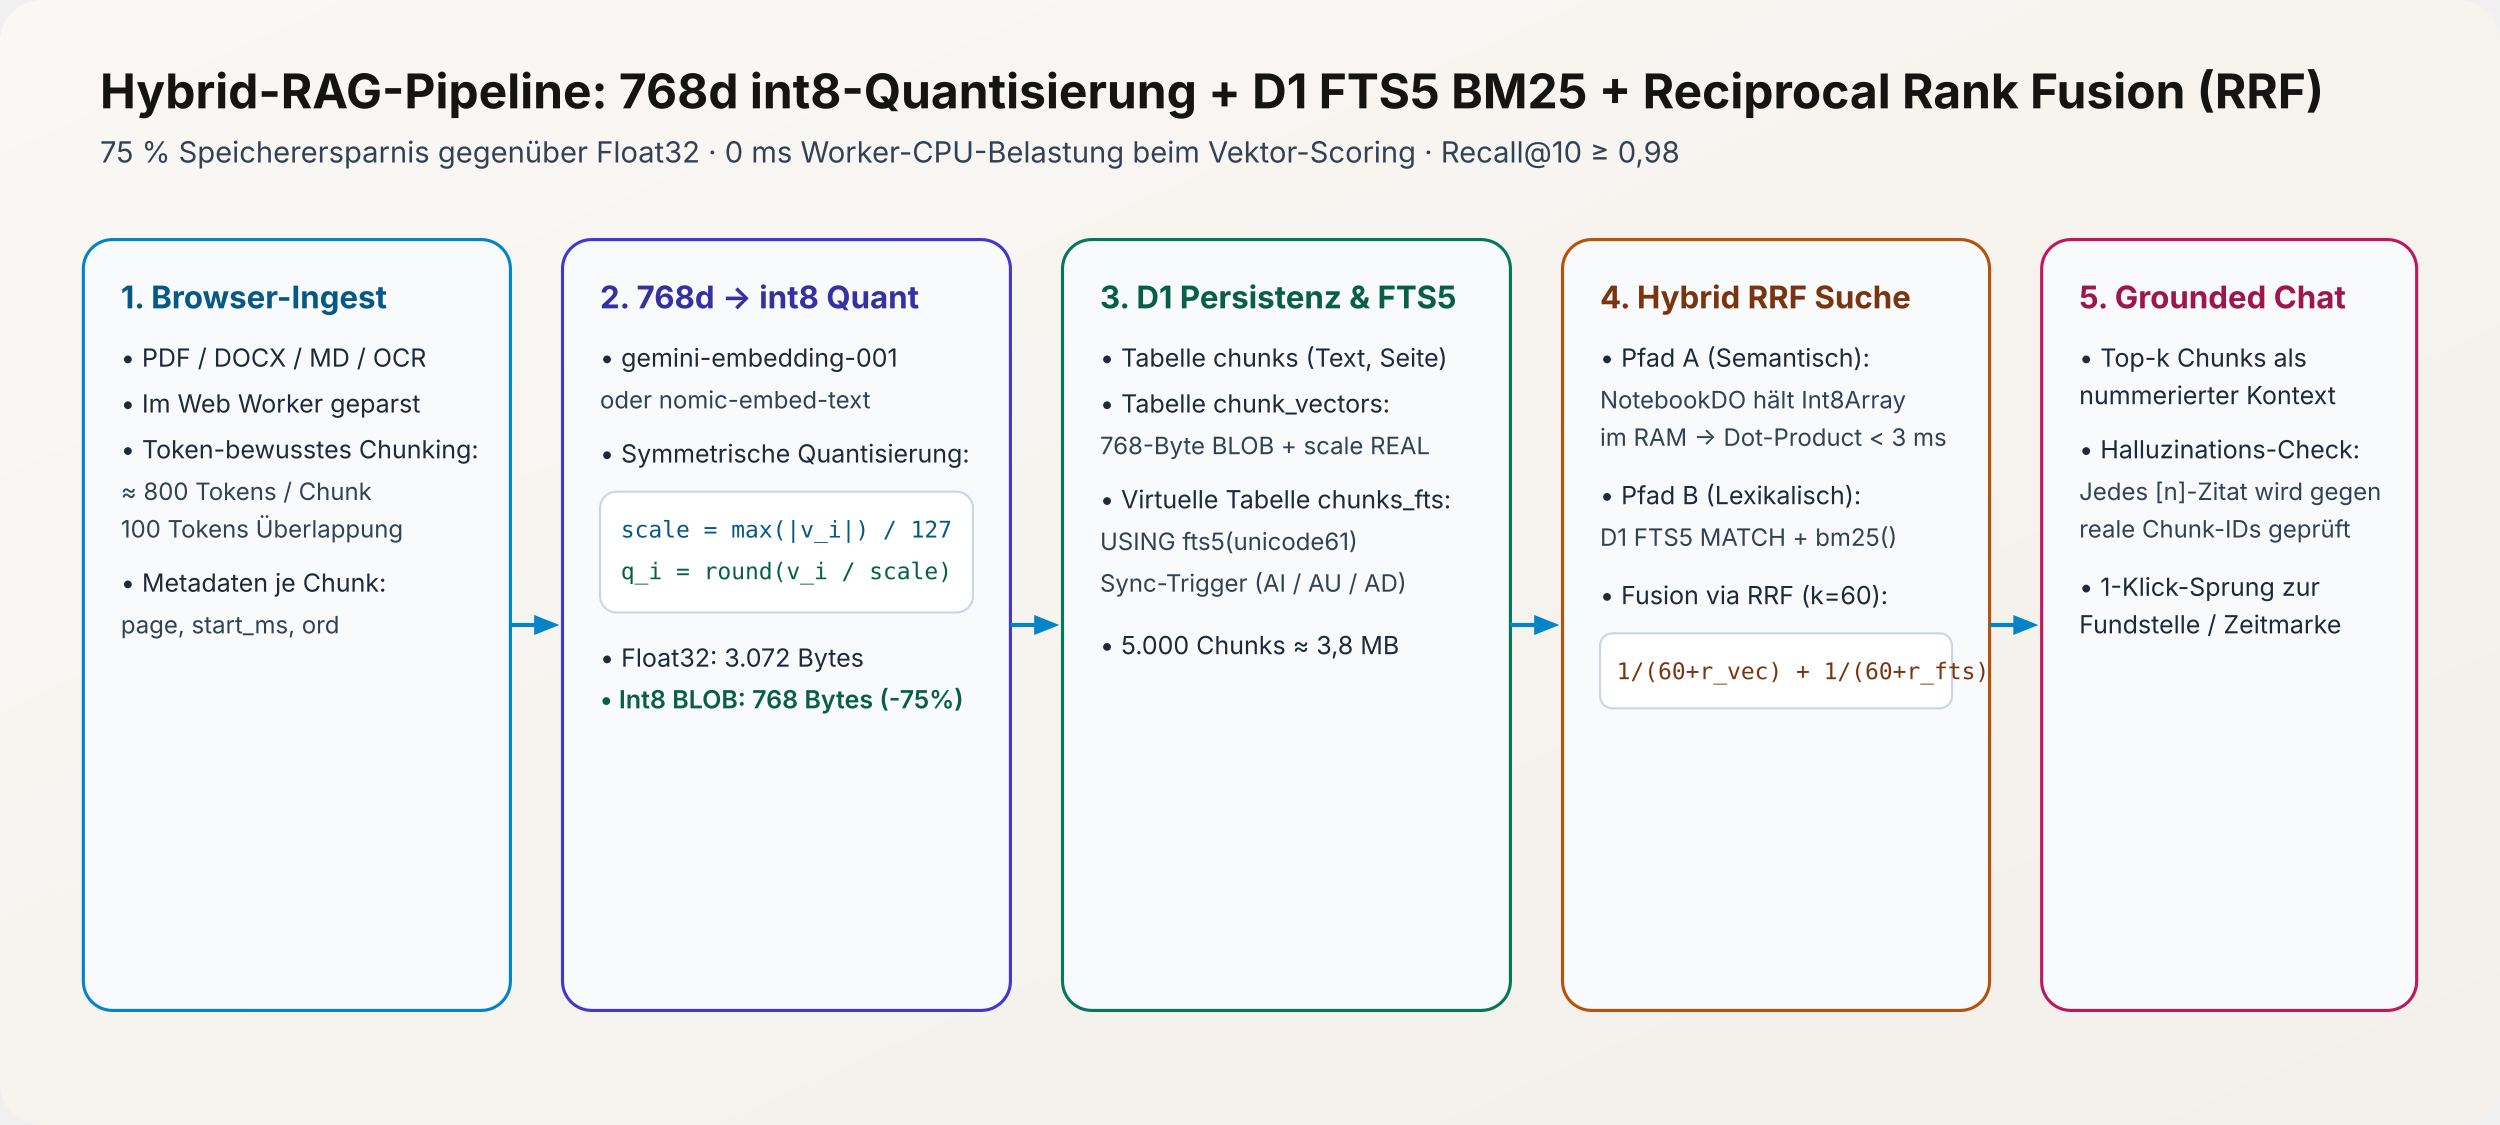
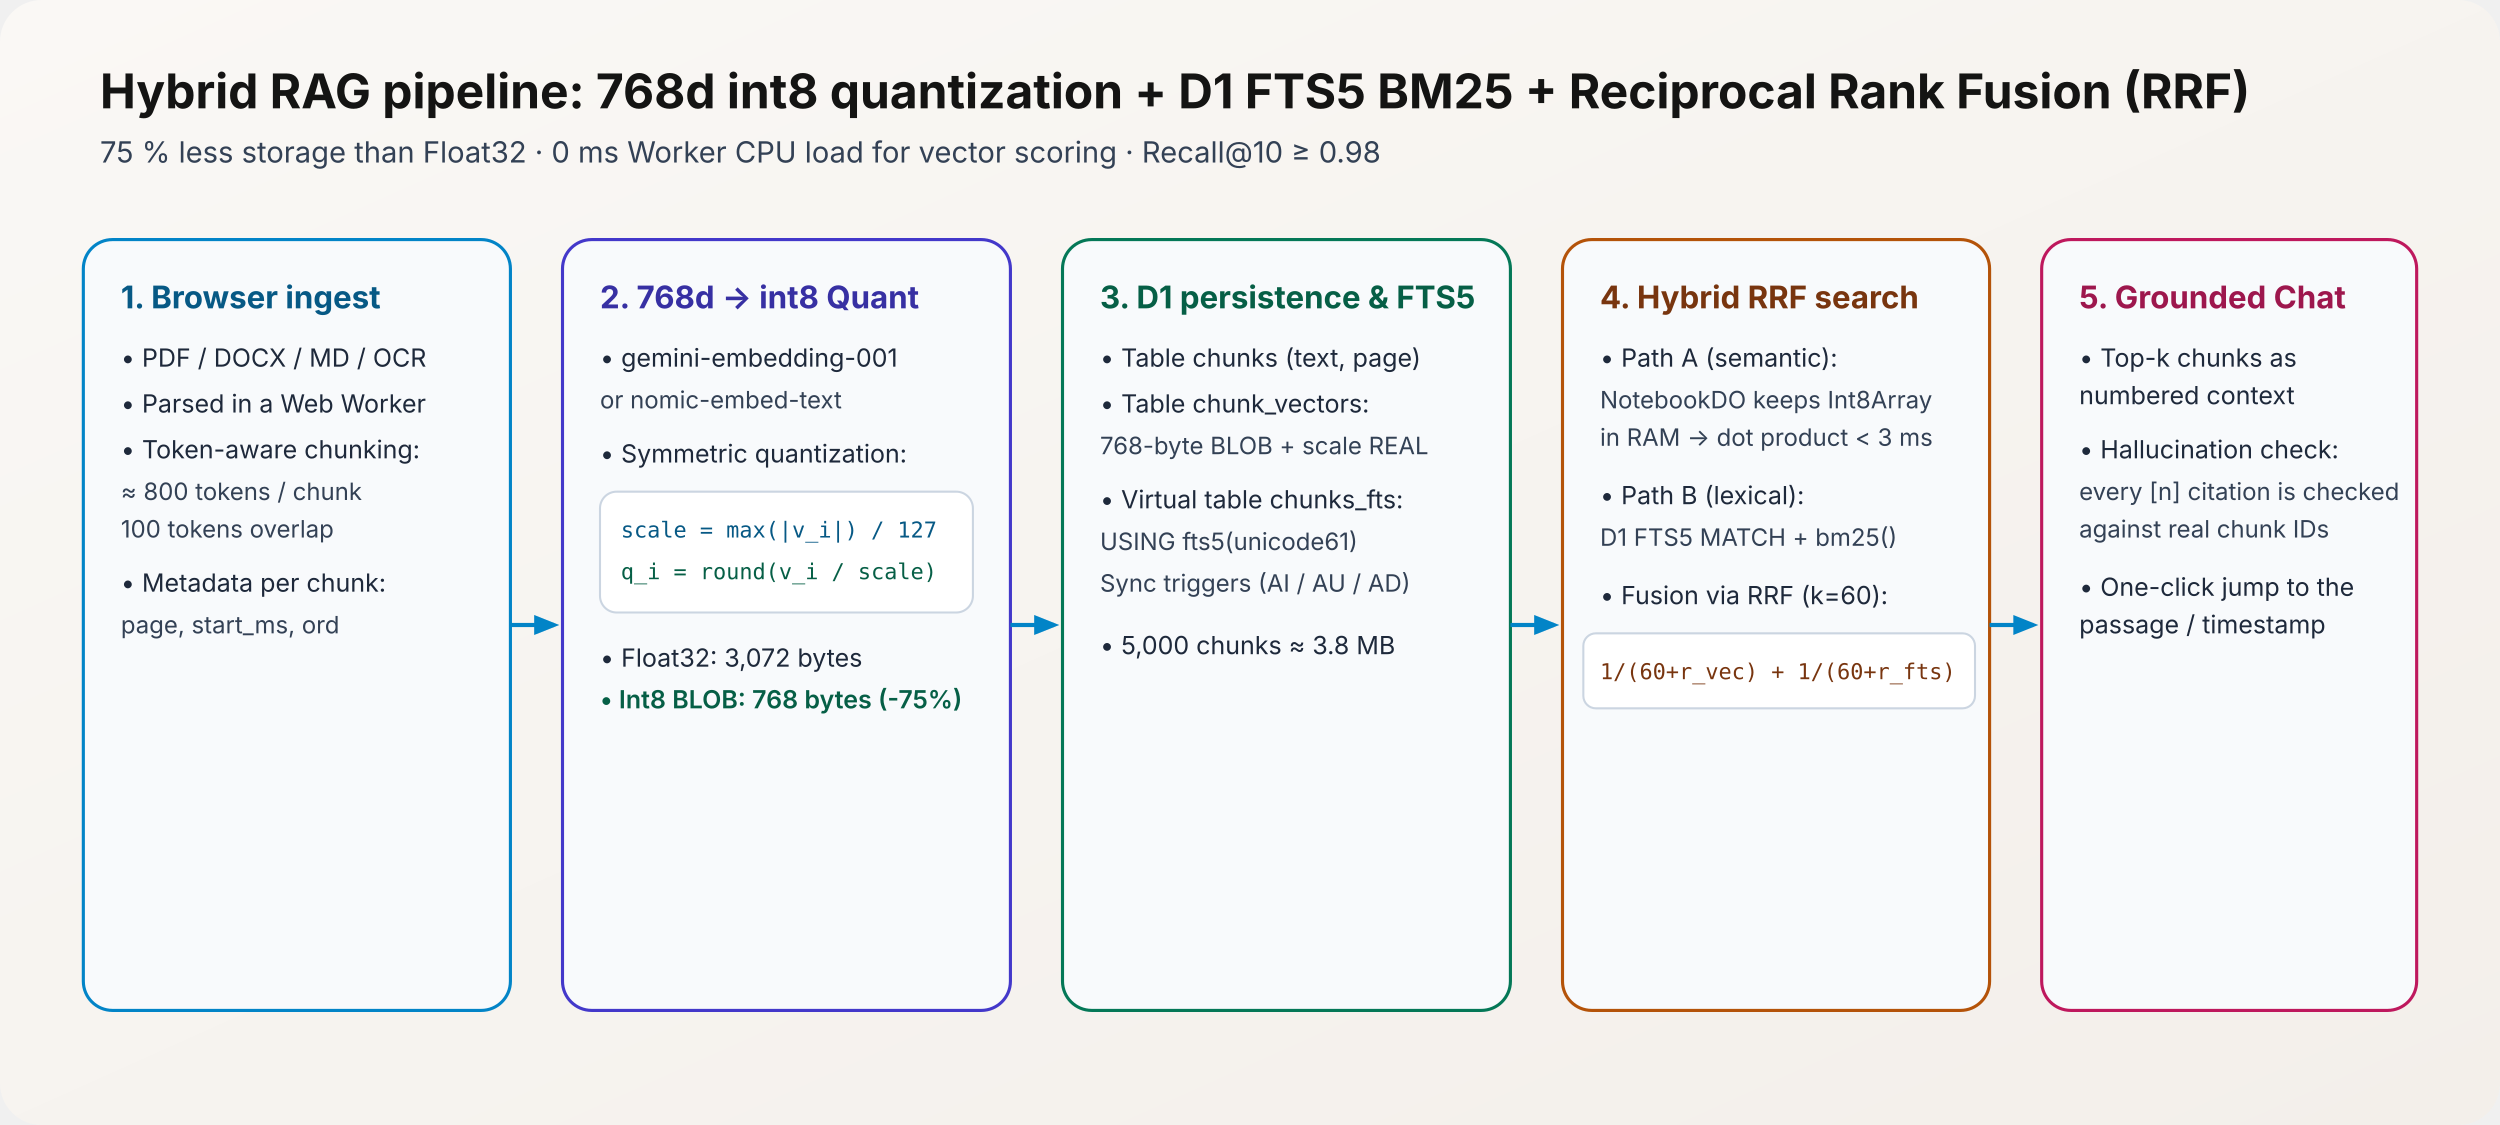
<svg xmlns="http://www.w3.org/2000/svg" viewBox="0 0 1200 540" width="1200" height="540" role="img" aria-labelledby="rag-title rag-desc">
  <style>
    :root {
      color-scheme: light dark;
      --bg-primary: #FAF8F5;
      --bg-card: #FFFFFF;
      --text-primary: #141413;
      --text-secondary: #3D3935;
      --border-subtle: #334155;
    }
    @media (prefers-color-scheme: dark) {
      :root {
        --bg-primary: #FAF8F5;
        --bg-card: #F8FAFC;
        --text-primary: #141413;
        --text-secondary: #475569;
        --border-subtle: #CBD5E1;
      }
    }
  </style>
  <defs>
    <linearGradient id="ragBg" x1="0%" y1="0%" x2="100%" y2="100%">
      <stop offset="0%" stop-color="#FAF8F5" />
      <stop offset="100%" stop-color="#F3EFEA" />
    </linearGradient>
    <marker id="ragArrow" viewBox="0 0 10 10" refX="8" refY="5" markerWidth="6" markerHeight="6" orient="auto">
      <path d="M 0 1 L 10 5 L 0 9 z" fill="#0284C7" />
    </marker>
  </defs>
  <rect width="1200" height="540" rx="20" fill="url(#ragBg)" />
-   <text x="48" y="52" fill="#141413" font-family="Inter, 'Segoe UI', system-ui, -apple-system, Roboto, Helvetica, Arial, sans-serif" font-size="23" font-weight="700">Hybrid-RAG-Pipeline: 768d int8-Quantisierung + D1 FTS5 BM25 + Reciprocal Rank Fusion (RRF)</text>
-   <text x="48" y="78" fill="#334155" font-family="Inter, 'Segoe UI', system-ui, -apple-system, Roboto, Helvetica, Arial, sans-serif" font-size="14">75 % Speicherersparnis gegenüber Float32 · 0 ms Worker-CPU-Belastung beim Vektor-Scoring · Recall@10 ≥ 0,98</text>
+   <switch>
+     <text systemLanguage="de" x="48" y="52" fill="#141413" font-family="Inter, 'Segoe UI', system-ui, -apple-system, Roboto, Helvetica, Arial, sans-serif" font-size="23" font-weight="700">Hybrid-RAG-Pipeline: 768d int8-Quantisierung + D1 FTS5 BM25 + Reciprocal Rank Fusion (RRF)</text>
+     <text x="48" y="52" fill="#141413" font-family="Inter, 'Segoe UI', system-ui, -apple-system, Roboto, Helvetica, Arial, sans-serif" font-size="23" font-weight="700">Hybrid RAG pipeline: 768d int8 quantization + D1 FTS5 BM25 + Reciprocal Rank Fusion (RRF)</text>
+   </switch>
+   <switch>
+     <text systemLanguage="de" x="48" y="78" fill="#334155" font-family="Inter, 'Segoe UI', system-ui, -apple-system, Roboto, Helvetica, Arial, sans-serif" font-size="14">75 % Speicherersparnis gegenüber Float32 · 0 ms Worker-CPU-Belastung beim Vektor-Scoring · Recall@10 ≥ 0,98</text>
+     <text x="48" y="78" fill="#334155" font-family="Inter, 'Segoe UI', system-ui, -apple-system, Roboto, Helvetica, Arial, sans-serif" font-size="14">75 % less storage than Float32 · 0 ms Worker CPU load for vector scoring · Recall@10 ≥ 0.98</text>
+   </switch>
  <rect x="40" y="115" width="205" height="370" rx="14" fill="#F8FAFC" stroke="#0284C7" stroke-width="1.5" />
-   <text x="58" y="148" fill="#075985" font-family="Inter, 'Segoe UI', system-ui, -apple-system, Roboto, Helvetica, Arial, sans-serif" font-size="15" font-weight="700">1. Browser-Ingest</text>
+   <switch>
+     <text systemLanguage="de" x="58" y="148" fill="#075985" font-family="Inter, 'Segoe UI', system-ui, -apple-system, Roboto, Helvetica, Arial, sans-serif" font-size="15" font-weight="700">1. Browser-Ingest</text>
+     <text x="58" y="148" fill="#075985" font-family="Inter, 'Segoe UI', system-ui, -apple-system, Roboto, Helvetica, Arial, sans-serif" font-size="15" font-weight="700">1. Browser ingest</text>
+   </switch>
  <text x="58" y="176" fill="#1E293B" font-family="Inter, 'Segoe UI', system-ui, -apple-system, Roboto, Helvetica, Arial, sans-serif" font-size="12">• PDF / DOCX / MD / OCR</text>
-   <text x="58" y="198" fill="#1E293B" font-family="Inter, 'Segoe UI', system-ui, -apple-system, Roboto, Helvetica, Arial, sans-serif" font-size="12">• Im Web Worker geparst</text>
-   <text x="58" y="220" fill="#1E293B" font-family="Inter, 'Segoe UI', system-ui, -apple-system, Roboto, Helvetica, Arial, sans-serif" font-size="12">• Token-bewusstes Chunking:</text>
-   <text x="58" y="240" fill="#334155" font-family="Inter, 'Segoe UI', system-ui, -apple-system, Roboto, Helvetica, Arial, sans-serif" font-size="11.5">  ≈ 800 Tokens / Chunk</text>
-   <text x="58" y="258" fill="#334155" font-family="Inter, 'Segoe UI', system-ui, -apple-system, Roboto, Helvetica, Arial, sans-serif" font-size="11.5">  100 Tokens Überlappung</text>
-   <text x="58" y="284" fill="#1E293B" font-family="Inter, 'Segoe UI', system-ui, -apple-system, Roboto, Helvetica, Arial, sans-serif" font-size="12">• Metadaten je Chunk:</text>
+   <switch>
+     <text systemLanguage="de" x="58" y="198" fill="#1E293B" font-family="Inter, 'Segoe UI', system-ui, -apple-system, Roboto, Helvetica, Arial, sans-serif" font-size="12">• Im Web Worker geparst</text>
+     <text x="58" y="198" fill="#1E293B" font-family="Inter, 'Segoe UI', system-ui, -apple-system, Roboto, Helvetica, Arial, sans-serif" font-size="12">• Parsed in a Web Worker</text>
+   </switch>
+   <switch>
+     <text systemLanguage="de" x="58" y="220" fill="#1E293B" font-family="Inter, 'Segoe UI', system-ui, -apple-system, Roboto, Helvetica, Arial, sans-serif" font-size="12">• Token-bewusstes Chunking:</text>
+     <text x="58" y="220" fill="#1E293B" font-family="Inter, 'Segoe UI', system-ui, -apple-system, Roboto, Helvetica, Arial, sans-serif" font-size="12">• Token-aware chunking:</text>
+   </switch>
+   <switch>
+     <text systemLanguage="de" x="58" y="240" fill="#334155" font-family="Inter, 'Segoe UI', system-ui, -apple-system, Roboto, Helvetica, Arial, sans-serif" font-size="11.5">  ≈ 800 Tokens / Chunk</text>
+     <text x="58" y="240" fill="#334155" font-family="Inter, 'Segoe UI', system-ui, -apple-system, Roboto, Helvetica, Arial, sans-serif" font-size="11.5">  ≈ 800 tokens / chunk</text>
+   </switch>
+   <switch>
+     <text systemLanguage="de" x="58" y="258" fill="#334155" font-family="Inter, 'Segoe UI', system-ui, -apple-system, Roboto, Helvetica, Arial, sans-serif" font-size="11.5">  100 Tokens Überlappung</text>
+     <text x="58" y="258" fill="#334155" font-family="Inter, 'Segoe UI', system-ui, -apple-system, Roboto, Helvetica, Arial, sans-serif" font-size="11.5">  100 tokens overlap</text>
+   </switch>
+   <switch>
+     <text systemLanguage="de" x="58" y="284" fill="#1E293B" font-family="Inter, 'Segoe UI', system-ui, -apple-system, Roboto, Helvetica, Arial, sans-serif" font-size="12">• Metadaten je Chunk:</text>
+     <text x="58" y="284" fill="#1E293B" font-family="Inter, 'Segoe UI', system-ui, -apple-system, Roboto, Helvetica, Arial, sans-serif" font-size="12">• Metadata per chunk:</text>
+   </switch>
  <text x="58" y="304" fill="#334155" font-family="Inter, 'Segoe UI', system-ui, -apple-system, Roboto, Helvetica, Arial, sans-serif" font-size="11.5">  page, start_ms, ord</text>
  <rect x="270" y="115" width="215" height="370" rx="14" fill="#F8FAFC" stroke="#4338CA" stroke-width="1.5" />
  <text x="288" y="148" fill="#3730A3" font-family="Inter, 'Segoe UI', system-ui, -apple-system, Roboto, Helvetica, Arial, sans-serif" font-size="15" font-weight="700">2. 768d → int8 Quant</text>
  <text x="288" y="176" fill="#1E293B" font-family="Inter, 'Segoe UI', system-ui, -apple-system, Roboto, Helvetica, Arial, sans-serif" font-size="12">• gemini-embedding-001</text>
-   <text x="288" y="196" fill="#334155" font-family="Inter, 'Segoe UI', system-ui, -apple-system, Roboto, Helvetica, Arial, sans-serif" font-size="11.5">  oder nomic-embed-text</text>
-   <text x="288" y="222" fill="#1E293B" font-family="Inter, 'Segoe UI', system-ui, -apple-system, Roboto, Helvetica, Arial, sans-serif" font-size="12">• Symmetrische Quantisierung:</text>
+   <switch>
+     <text systemLanguage="de" x="288" y="196" fill="#334155" font-family="Inter, 'Segoe UI', system-ui, -apple-system, Roboto, Helvetica, Arial, sans-serif" font-size="11.5">  oder nomic-embed-text</text>
+     <text x="288" y="196" fill="#334155" font-family="Inter, 'Segoe UI', system-ui, -apple-system, Roboto, Helvetica, Arial, sans-serif" font-size="11.5">  or nomic-embed-text</text>
+   </switch>
+   <switch>
+     <text systemLanguage="de" x="288" y="222" fill="#1E293B" font-family="Inter, 'Segoe UI', system-ui, -apple-system, Roboto, Helvetica, Arial, sans-serif" font-size="12">• Symmetrische Quantisierung:</text>
+     <text x="288" y="222" fill="#1E293B" font-family="Inter, 'Segoe UI', system-ui, -apple-system, Roboto, Helvetica, Arial, sans-serif" font-size="12">• Symmetric quantization:</text>
+   </switch>
  <rect x="288" y="236" width="179" height="58" rx="8" fill="#FFFFFF" stroke="#CBD5E1" />
-   <text x="298" y="258" fill="#075985" font-family="'JetBrains Mono', ui-monospace, Consolas, Menlo, monospace" font-size="11">scale = max(|v_i|) / 127</text>
-   <text x="298" y="278" fill="#065F46" font-family="'JetBrains Mono', ui-monospace, Consolas, Menlo, monospace" font-size="11">q_i = round(v_i / scale)</text>
-   <text x="288" y="320" fill="#1E293B" font-family="Inter, 'Segoe UI', system-ui, -apple-system, Roboto, Helvetica, Arial, sans-serif" font-size="12">• Float32: 3.072 Bytes</text>
-   <text x="288" y="340" fill="#065F46" font-family="Inter, 'Segoe UI', system-ui, -apple-system, Roboto, Helvetica, Arial, sans-serif" font-size="12" font-weight="600">• Int8 BLOB: 768 Bytes (-75%)</text>
+   <text x="298" y="258" fill="#075985" font-family="'JetBrains Mono', ui-monospace, Consolas, Menlo, monospace" font-size="10.5">scale = max(|v_i|) / 127</text>
+   <text x="298" y="278" fill="#065F46" font-family="'JetBrains Mono', ui-monospace, Consolas, Menlo, monospace" font-size="10.5">q_i = round(v_i / scale)</text>
+   <switch>
+     <text systemLanguage="de" x="288" y="320" fill="#1E293B" font-family="Inter, 'Segoe UI', system-ui, -apple-system, Roboto, Helvetica, Arial, sans-serif" font-size="12">• Float32: 3.072 Bytes</text>
+     <text x="288" y="320" fill="#1E293B" font-family="Inter, 'Segoe UI', system-ui, -apple-system, Roboto, Helvetica, Arial, sans-serif" font-size="12">• Float32: 3,072 bytes</text>
+   </switch>
+   <switch>
+     <text systemLanguage="de" x="288" y="340" fill="#065F46" font-family="Inter, 'Segoe UI', system-ui, -apple-system, Roboto, Helvetica, Arial, sans-serif" font-size="12" font-weight="600">• Int8 BLOB: 768 Bytes (-75%)</text>
+     <text x="288" y="340" fill="#065F46" font-family="Inter, 'Segoe UI', system-ui, -apple-system, Roboto, Helvetica, Arial, sans-serif" font-size="12" font-weight="600">• Int8 BLOB: 768 bytes (-75%)</text>
+   </switch>
  <rect x="510" y="115" width="215" height="370" rx="14" fill="#F8FAFC" stroke="#047857" stroke-width="1.5" />
-   <text x="528" y="148" fill="#065F46" font-family="Inter, 'Segoe UI', system-ui, -apple-system, Roboto, Helvetica, Arial, sans-serif" font-size="15" font-weight="700">3. D1 Persistenz &amp; FTS5</text>
-   <text x="528" y="176" fill="#1E293B" font-family="Inter, 'Segoe UI', system-ui, -apple-system, Roboto, Helvetica, Arial, sans-serif" font-size="12">• Tabelle chunks (Text, Seite)</text>
-   <text x="528" y="198" fill="#1E293B" font-family="Inter, 'Segoe UI', system-ui, -apple-system, Roboto, Helvetica, Arial, sans-serif" font-size="12">• Tabelle chunk_vectors:</text>
-   <text x="528" y="218" fill="#334155" font-family="Inter, 'Segoe UI', system-ui, -apple-system, Roboto, Helvetica, Arial, sans-serif" font-size="11.5">  768-Byte BLOB + scale REAL</text>
-   <text x="528" y="244" fill="#1E293B" font-family="Inter, 'Segoe UI', system-ui, -apple-system, Roboto, Helvetica, Arial, sans-serif" font-size="12">• Virtuelle Tabelle chunks_fts:</text>
+   <switch>
+     <text systemLanguage="de" x="528" y="148" fill="#065F46" font-family="Inter, 'Segoe UI', system-ui, -apple-system, Roboto, Helvetica, Arial, sans-serif" font-size="15" font-weight="700">3. D1 Persistenz &amp; FTS5</text>
+     <text x="528" y="148" fill="#065F46" font-family="Inter, 'Segoe UI', system-ui, -apple-system, Roboto, Helvetica, Arial, sans-serif" font-size="15" font-weight="700">3. D1 persistence &amp; FTS5</text>
+   </switch>
+   <switch>
+     <text systemLanguage="de" x="528" y="176" fill="#1E293B" font-family="Inter, 'Segoe UI', system-ui, -apple-system, Roboto, Helvetica, Arial, sans-serif" font-size="12">• Tabelle chunks (Text, Seite)</text>
+     <text x="528" y="176" fill="#1E293B" font-family="Inter, 'Segoe UI', system-ui, -apple-system, Roboto, Helvetica, Arial, sans-serif" font-size="12">• Table chunks (text, page)</text>
+   </switch>
+   <switch>
+     <text systemLanguage="de" x="528" y="198" fill="#1E293B" font-family="Inter, 'Segoe UI', system-ui, -apple-system, Roboto, Helvetica, Arial, sans-serif" font-size="12">• Tabelle chunk_vectors:</text>
+     <text x="528" y="198" fill="#1E293B" font-family="Inter, 'Segoe UI', system-ui, -apple-system, Roboto, Helvetica, Arial, sans-serif" font-size="12">• Table chunk_vectors:</text>
+   </switch>
+   <switch>
+     <text systemLanguage="de" x="528" y="218" fill="#334155" font-family="Inter, 'Segoe UI', system-ui, -apple-system, Roboto, Helvetica, Arial, sans-serif" font-size="11.5">  768-Byte BLOB + scale REAL</text>
+     <text x="528" y="218" fill="#334155" font-family="Inter, 'Segoe UI', system-ui, -apple-system, Roboto, Helvetica, Arial, sans-serif" font-size="11.5">  768-byte BLOB + scale REAL</text>
+   </switch>
+   <switch>
+     <text systemLanguage="de" x="528" y="244" fill="#1E293B" font-family="Inter, 'Segoe UI', system-ui, -apple-system, Roboto, Helvetica, Arial, sans-serif" font-size="12">• Virtuelle Tabelle chunks_fts:</text>
+     <text x="528" y="244" fill="#1E293B" font-family="Inter, 'Segoe UI', system-ui, -apple-system, Roboto, Helvetica, Arial, sans-serif" font-size="12">• Virtual table chunks_fts:</text>
+   </switch>
  <text x="528" y="264" fill="#334155" font-family="Inter, 'Segoe UI', system-ui, -apple-system, Roboto, Helvetica, Arial, sans-serif" font-size="11.5">  USING fts5(unicode61)</text>
-   <text x="528" y="284" fill="#334155" font-family="Inter, 'Segoe UI', system-ui, -apple-system, Roboto, Helvetica, Arial, sans-serif" font-size="11.5">  Sync-Trigger (AI / AU / AD)</text>
-   <text x="528" y="314" fill="#1E293B" font-family="Inter, 'Segoe UI', system-ui, -apple-system, Roboto, Helvetica, Arial, sans-serif" font-size="12">• 5.000 Chunks ≈ 3,8 MB</text>
+   <switch>
+     <text systemLanguage="de" x="528" y="284" fill="#334155" font-family="Inter, 'Segoe UI', system-ui, -apple-system, Roboto, Helvetica, Arial, sans-serif" font-size="11.5">  Sync-Trigger (AI / AU / AD)</text>
+     <text x="528" y="284" fill="#334155" font-family="Inter, 'Segoe UI', system-ui, -apple-system, Roboto, Helvetica, Arial, sans-serif" font-size="11.5">  Sync triggers (AI / AU / AD)</text>
+   </switch>
+   <switch>
+     <text systemLanguage="de" x="528" y="314" fill="#1E293B" font-family="Inter, 'Segoe UI', system-ui, -apple-system, Roboto, Helvetica, Arial, sans-serif" font-size="12">• 5.000 Chunks ≈ 3,8 MB</text>
+     <text x="528" y="314" fill="#1E293B" font-family="Inter, 'Segoe UI', system-ui, -apple-system, Roboto, Helvetica, Arial, sans-serif" font-size="12">• 5,000 chunks ≈ 3.8 MB</text>
+   </switch>
  <rect x="750" y="115" width="205" height="370" rx="14" fill="#F8FAFC" stroke="#B45309" stroke-width="1.5" />
-   <text x="768" y="148" fill="#78350F" font-family="Inter, 'Segoe UI', system-ui, -apple-system, Roboto, Helvetica, Arial, sans-serif" font-size="15" font-weight="700">4. Hybrid RRF Suche</text>
-   <text x="768" y="176" fill="#1E293B" font-family="Inter, 'Segoe UI', system-ui, -apple-system, Roboto, Helvetica, Arial, sans-serif" font-size="12">• Pfad A (Semantisch):</text>
-   <text x="768" y="196" fill="#334155" font-family="Inter, 'Segoe UI', system-ui, -apple-system, Roboto, Helvetica, Arial, sans-serif" font-size="11.5">  NotebookDO hält Int8Array</text>
-   <text x="768" y="214" fill="#334155" font-family="Inter, 'Segoe UI', system-ui, -apple-system, Roboto, Helvetica, Arial, sans-serif" font-size="11.5">  im RAM → Dot-Product &lt; 3 ms</text>
-   <text x="768" y="242" fill="#1E293B" font-family="Inter, 'Segoe UI', system-ui, -apple-system, Roboto, Helvetica, Arial, sans-serif" font-size="12">• Pfad B (Lexikalisch):</text>
+   <switch>
+     <text systemLanguage="de" x="768" y="148" fill="#78350F" font-family="Inter, 'Segoe UI', system-ui, -apple-system, Roboto, Helvetica, Arial, sans-serif" font-size="15" font-weight="700">4. Hybrid RRF Suche</text>
+     <text x="768" y="148" fill="#78350F" font-family="Inter, 'Segoe UI', system-ui, -apple-system, Roboto, Helvetica, Arial, sans-serif" font-size="15" font-weight="700">4. Hybrid RRF search</text>
+   </switch>
+   <switch>
+     <text systemLanguage="de" x="768" y="176" fill="#1E293B" font-family="Inter, 'Segoe UI', system-ui, -apple-system, Roboto, Helvetica, Arial, sans-serif" font-size="12">• Pfad A (Semantisch):</text>
+     <text x="768" y="176" fill="#1E293B" font-family="Inter, 'Segoe UI', system-ui, -apple-system, Roboto, Helvetica, Arial, sans-serif" font-size="12">• Path A (semantic):</text>
+   </switch>
+   <switch>
+     <text systemLanguage="de" x="768" y="196" fill="#334155" font-family="Inter, 'Segoe UI', system-ui, -apple-system, Roboto, Helvetica, Arial, sans-serif" font-size="11.5">  NotebookDO hält Int8Array</text>
+     <text x="768" y="196" fill="#334155" font-family="Inter, 'Segoe UI', system-ui, -apple-system, Roboto, Helvetica, Arial, sans-serif" font-size="11.5">  NotebookDO keeps Int8Array</text>
+   </switch>
+   <switch>
+     <text systemLanguage="de" x="768" y="214" fill="#334155" font-family="Inter, 'Segoe UI', system-ui, -apple-system, Roboto, Helvetica, Arial, sans-serif" font-size="11.5">  im RAM → Dot-Product &lt; 3 ms</text>
+     <text x="768" y="214" fill="#334155" font-family="Inter, 'Segoe UI', system-ui, -apple-system, Roboto, Helvetica, Arial, sans-serif" font-size="11.5">  in RAM → dot product &lt; 3 ms</text>
+   </switch>
+   <switch>
+     <text systemLanguage="de" x="768" y="242" fill="#1E293B" font-family="Inter, 'Segoe UI', system-ui, -apple-system, Roboto, Helvetica, Arial, sans-serif" font-size="12">• Pfad B (Lexikalisch):</text>
+     <text x="768" y="242" fill="#1E293B" font-family="Inter, 'Segoe UI', system-ui, -apple-system, Roboto, Helvetica, Arial, sans-serif" font-size="12">• Path B (lexical):</text>
+   </switch>
  <text x="768" y="262" fill="#334155" font-family="Inter, 'Segoe UI', system-ui, -apple-system, Roboto, Helvetica, Arial, sans-serif" font-size="11.5">  D1 FTS5 MATCH + bm25()</text>
  <text x="768" y="290" fill="#1E293B" font-family="Inter, 'Segoe UI', system-ui, -apple-system, Roboto, Helvetica, Arial, sans-serif" font-size="12">• Fusion via RRF (k=60):</text>
-   <rect x="768" y="304" width="169" height="36" rx="6" fill="#FFFFFF" stroke="#CBD5E1" />
-   <text x="776" y="326" fill="#78350F" font-family="'JetBrains Mono', ui-monospace, Consolas, Menlo, monospace" font-size="11">1/(60+r_vec) + 1/(60+r_fts)</text>
+   <rect x="760" y="304" width="188" height="36" rx="6" fill="#FFFFFF" stroke="#CBD5E1" />
+   <text x="768" y="326" fill="#78350F" font-family="'JetBrains Mono', ui-monospace, Consolas, Menlo, monospace" font-size="10.5">1/(60+r_vec) + 1/(60+r_fts)</text>
  <rect x="980" y="115" width="180" height="370" rx="14" fill="#F8FAFC" stroke="#BE185D" stroke-width="1.5" />
  <text x="998" y="148" fill="#9D174D" font-family="Inter, 'Segoe UI', system-ui, -apple-system, Roboto, Helvetica, Arial, sans-serif" font-size="15" font-weight="700">5. Grounded Chat</text>
-   <text x="998" y="176" fill="#1E293B" font-family="Inter, 'Segoe UI', system-ui, -apple-system, Roboto, Helvetica, Arial, sans-serif" font-size="12">• Top-k Chunks als</text>
-   <text x="998" y="194" fill="#1E293B" font-family="Inter, 'Segoe UI', system-ui, -apple-system, Roboto, Helvetica, Arial, sans-serif" font-size="12">  nummerierter Kontext</text>
-   <text x="998" y="220" fill="#1E293B" font-family="Inter, 'Segoe UI', system-ui, -apple-system, Roboto, Helvetica, Arial, sans-serif" font-size="12">• Halluzinations-Check:</text>
-   <text x="998" y="240" fill="#334155" font-family="Inter, 'Segoe UI', system-ui, -apple-system, Roboto, Helvetica, Arial, sans-serif" font-size="11.5">  Jedes [n]-Zitat wird gegen</text>
-   <text x="998" y="258" fill="#334155" font-family="Inter, 'Segoe UI', system-ui, -apple-system, Roboto, Helvetica, Arial, sans-serif" font-size="11.5">  reale Chunk-IDs geprüft</text>
-   <text x="998" y="286" fill="#1E293B" font-family="Inter, 'Segoe UI', system-ui, -apple-system, Roboto, Helvetica, Arial, sans-serif" font-size="12">• 1-Klick-Sprung zur</text>
-   <text x="998" y="304" fill="#1E293B" font-family="Inter, 'Segoe UI', system-ui, -apple-system, Roboto, Helvetica, Arial, sans-serif" font-size="12">  Fundstelle / Zeitmarke</text>
+   <switch>
+     <text systemLanguage="de" x="998" y="176" fill="#1E293B" font-family="Inter, 'Segoe UI', system-ui, -apple-system, Roboto, Helvetica, Arial, sans-serif" font-size="12">• Top-k Chunks als</text>
+     <text x="998" y="176" fill="#1E293B" font-family="Inter, 'Segoe UI', system-ui, -apple-system, Roboto, Helvetica, Arial, sans-serif" font-size="12">• Top-k chunks as</text>
+   </switch>
+   <switch>
+     <text systemLanguage="de" x="998" y="194" fill="#1E293B" font-family="Inter, 'Segoe UI', system-ui, -apple-system, Roboto, Helvetica, Arial, sans-serif" font-size="12">  nummerierter Kontext</text>
+     <text x="998" y="194" fill="#1E293B" font-family="Inter, 'Segoe UI', system-ui, -apple-system, Roboto, Helvetica, Arial, sans-serif" font-size="12">  numbered context</text>
+   </switch>
+   <switch>
+     <text systemLanguage="de" x="998" y="220" fill="#1E293B" font-family="Inter, 'Segoe UI', system-ui, -apple-system, Roboto, Helvetica, Arial, sans-serif" font-size="12">• Halluzinations-Check:</text>
+     <text x="998" y="220" fill="#1E293B" font-family="Inter, 'Segoe UI', system-ui, -apple-system, Roboto, Helvetica, Arial, sans-serif" font-size="12">• Hallucination check:</text>
+   </switch>
+   <switch>
+     <text systemLanguage="de" x="998" y="240" fill="#334155" font-family="Inter, 'Segoe UI', system-ui, -apple-system, Roboto, Helvetica, Arial, sans-serif" font-size="11.5">  Jedes [n]-Zitat wird gegen</text>
+     <text x="998" y="240" fill="#334155" font-family="Inter, 'Segoe UI', system-ui, -apple-system, Roboto, Helvetica, Arial, sans-serif" font-size="11.5">  every [n] citation is checked</text>
+   </switch>
+   <switch>
+     <text systemLanguage="de" x="998" y="258" fill="#334155" font-family="Inter, 'Segoe UI', system-ui, -apple-system, Roboto, Helvetica, Arial, sans-serif" font-size="11.5">  reale Chunk-IDs geprüft</text>
+     <text x="998" y="258" fill="#334155" font-family="Inter, 'Segoe UI', system-ui, -apple-system, Roboto, Helvetica, Arial, sans-serif" font-size="11.5">  against real chunk IDs</text>
+   </switch>
+   <switch>
+     <text systemLanguage="de" x="998" y="286" fill="#1E293B" font-family="Inter, 'Segoe UI', system-ui, -apple-system, Roboto, Helvetica, Arial, sans-serif" font-size="12">• 1-Klick-Sprung zur</text>
+     <text x="998" y="286" fill="#1E293B" font-family="Inter, 'Segoe UI', system-ui, -apple-system, Roboto, Helvetica, Arial, sans-serif" font-size="12">• One-click jump to the</text>
+   </switch>
+   <switch>
+     <text systemLanguage="de" x="998" y="304" fill="#1E293B" font-family="Inter, 'Segoe UI', system-ui, -apple-system, Roboto, Helvetica, Arial, sans-serif" font-size="12">  Fundstelle / Zeitmarke</text>
+     <text x="998" y="304" fill="#1E293B" font-family="Inter, 'Segoe UI', system-ui, -apple-system, Roboto, Helvetica, Arial, sans-serif" font-size="12">  passage / timestamp</text>
+   </switch>
  <line x1="245" y1="300" x2="266" y2="300" stroke="#0284C7" stroke-width="2" marker-end="url(#ragArrow)" />
  <line x1="485" y1="300" x2="506" y2="300" stroke="#0284C7" stroke-width="2" marker-end="url(#ragArrow)" />
  <line x1="725" y1="300" x2="746" y2="300" stroke="#0284C7" stroke-width="2" marker-end="url(#ragArrow)" />
  <line x1="955" y1="300" x2="976" y2="300" stroke="#0284C7" stroke-width="2" marker-end="url(#ragArrow)" />
</svg>
